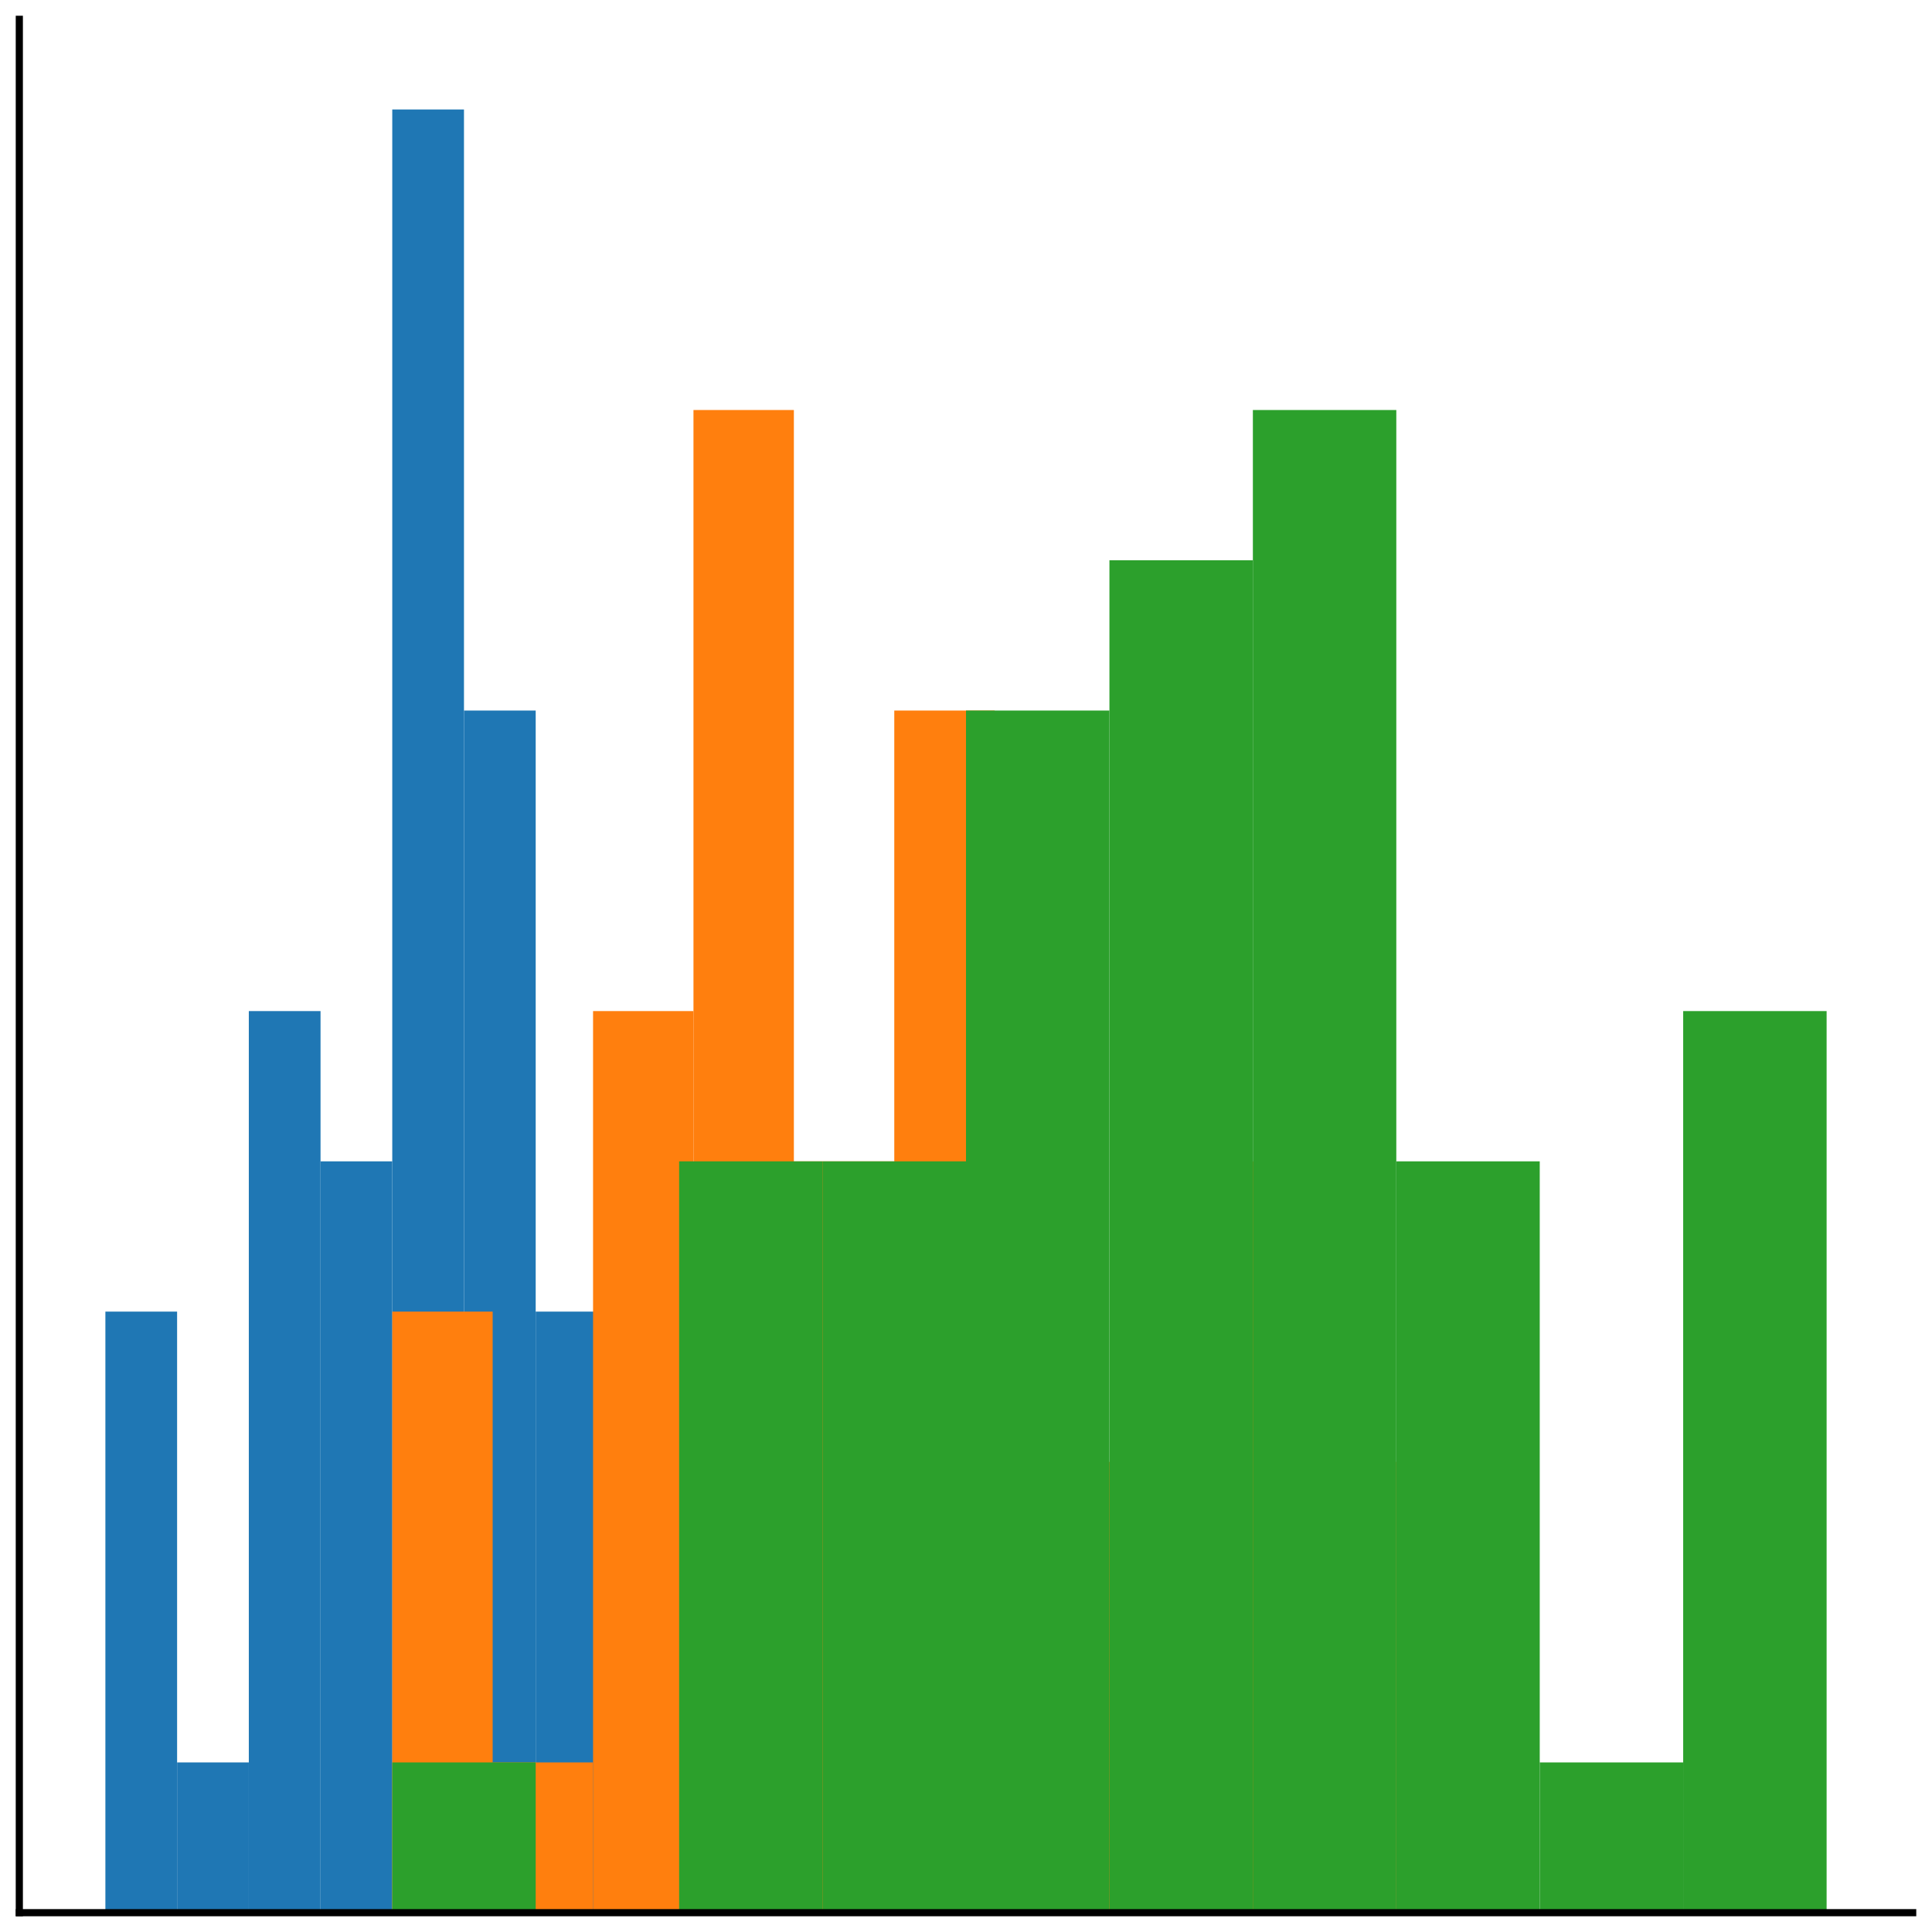
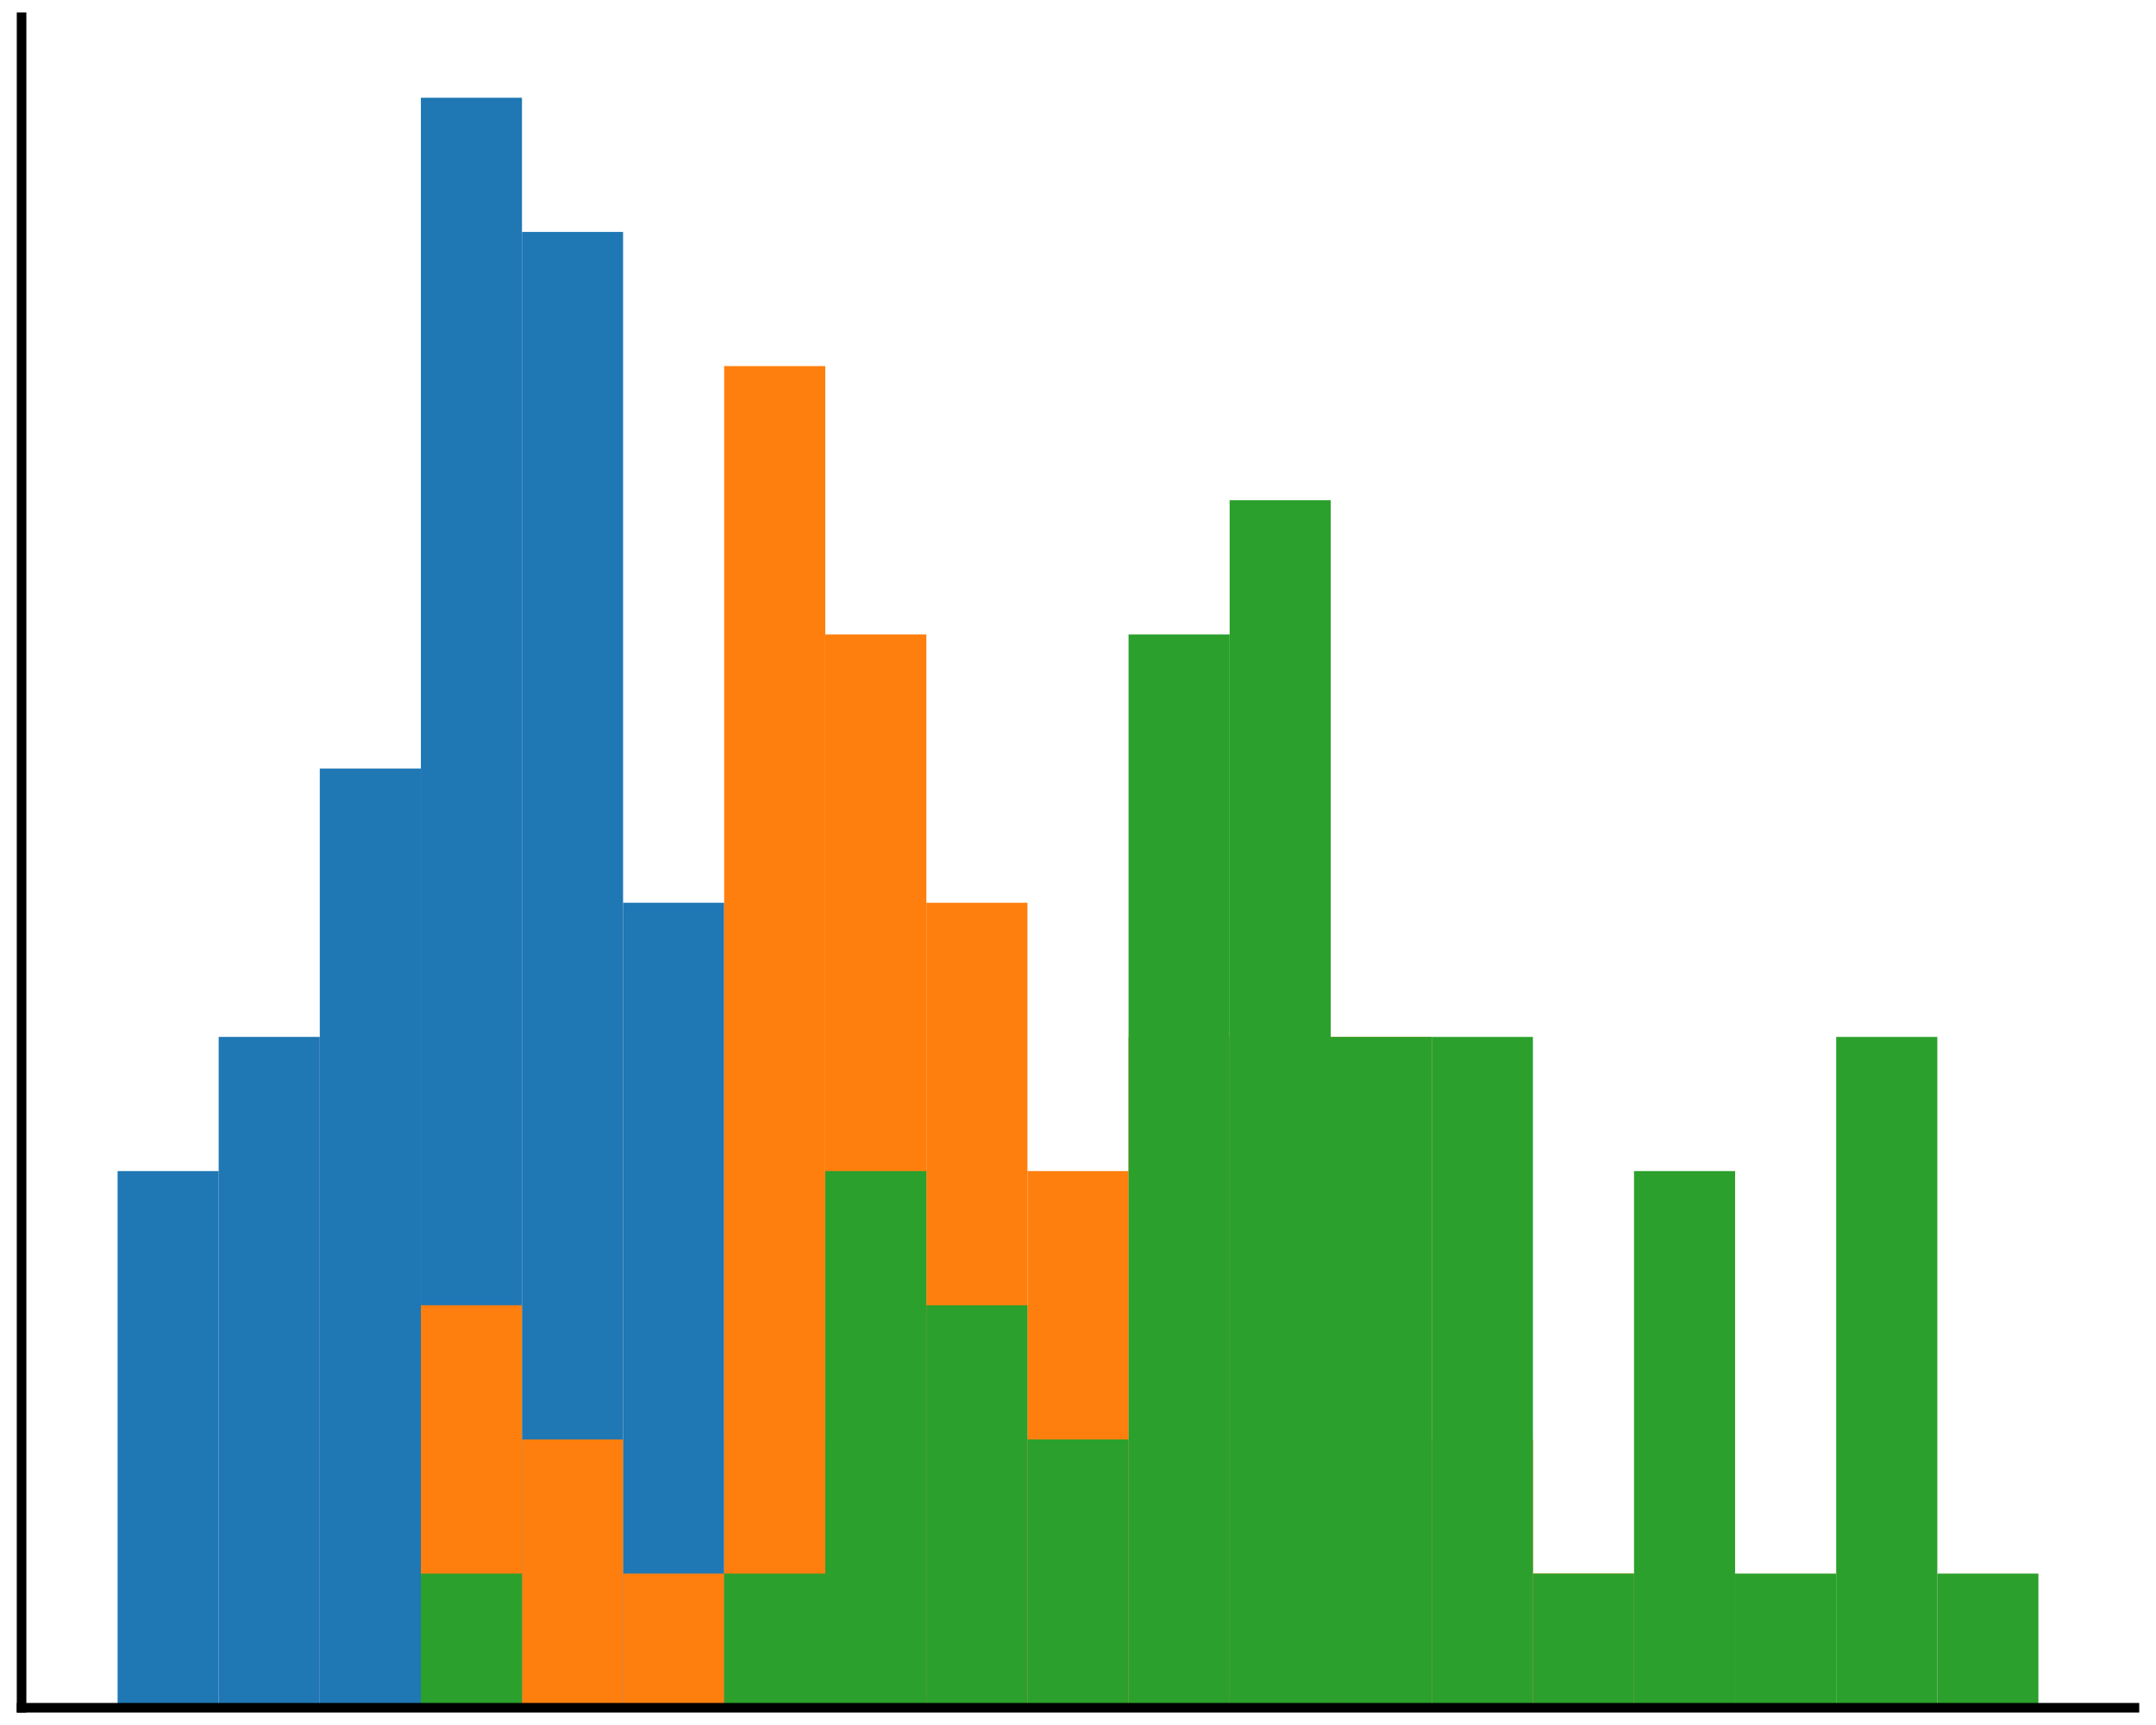
- <svg xmlns="http://www.w3.org/2000/svg" height="216pt" version="1.1" viewBox="0 0 216 216" width="216pt">
+ <svg xmlns="http://www.w3.org/2000/svg" height="144pt" version="1.1" viewBox="0 0 180 144" width="180pt">
  <defs>
    <style type="text/css">
*{stroke-linecap:butt;stroke-linejoin:round;}
  </style>
  </defs>
  <g id="figure_1">
    <g id="patch_1">
-       <path d="M 0 216  L 216 216  L 216 0  L 0 0  z " style="fill:#ffffff;" />
+       <path d="M 0 144  L 180 144  L 180 0  L 0 0  z " style="fill:#ffffff;" />
    </g>
    <g id="axes_1">
      <g id="patch_2">
-         <path d="M 2.16 213.84  L 213.84 213.84  L 213.84 2.16  L 2.16 2.16  z " style="fill:none;" />
+         <path d="M 1.8 142.56  L 178.2 142.56  L 178.2 1.44  L 1.8 1.44  z " style="fill:none;" />
      </g>
      <g id="patch_3">
-         <path clip-path="url(#p9d69824faa)" d="M 11.782 213.84  L 19.8 213.84  L 19.8 146.64  L 11.782 146.64  z " style="fill:#1f77b4;" />
+         <path clip-path="url(#p2ca6c2a5fa)" d="M 9.818 142.56  L 18.258 142.56  L 18.258 97.76  L 9.818 97.76  z " style="fill:#1f77b4;" />
      </g>
      <g id="patch_4">
-         <path clip-path="url(#p9d69824faa)" d="M 19.8 213.84  L 27.818 213.84  L 27.818 197.04  L 19.8 197.04  z " style="fill:#1f77b4;" />
+         <path clip-path="url(#p2ca6c2a5fa)" d="M 18.258 142.56  L 26.699 142.56  L 26.699 86.56  L 18.258 86.56  z " style="fill:#1f77b4;" />
      </g>
      <g id="patch_5">
-         <path clip-path="url(#p9d69824faa)" d="M 27.818 213.84  L 35.836 213.84  L 35.836 113.04  L 27.818 113.04  z " style="fill:#1f77b4;" />
+         <path clip-path="url(#p2ca6c2a5fa)" d="M 26.699 142.56  L 35.139 142.56  L 35.139 64.16  L 26.699 64.16  z " style="fill:#1f77b4;" />
      </g>
      <g id="patch_6">
-         <path clip-path="url(#p9d69824faa)" d="M 35.836 213.84  L 43.855 213.84  L 43.855 129.84  L 35.836 129.84  z " style="fill:#1f77b4;" />
+         <path clip-path="url(#p2ca6c2a5fa)" d="M 35.139 142.56  L 43.579 142.56  L 43.579 8.16  L 35.139 8.16  z " style="fill:#1f77b4;" />
      </g>
      <g id="patch_7">
-         <path clip-path="url(#p9d69824faa)" d="M 43.855 213.84  L 51.873 213.84  L 51.873 12.24  L 43.855 12.24  z " style="fill:#1f77b4;" />
+         <path clip-path="url(#p2ca6c2a5fa)" d="M 43.579 142.56  L 52.019 142.56  L 52.019 19.36  L 43.579 19.36  z " style="fill:#1f77b4;" />
      </g>
      <g id="patch_8">
-         <path clip-path="url(#p9d69824faa)" d="M 51.873 213.84  L 59.891 213.84  L 59.891 79.44  L 51.873 79.44  z " style="fill:#1f77b4;" />
+         <path clip-path="url(#p2ca6c2a5fa)" d="M 52.019 142.56  L 60.459 142.56  L 60.459 75.36  L 52.019 75.36  z " style="fill:#1f77b4;" />
      </g>
      <g id="patch_9">
-         <path clip-path="url(#p9d69824faa)" d="M 59.891 213.84  L 67.909 213.84  L 67.909 146.64  L 59.891 146.64  z " style="fill:#1f77b4;" />
+         <path clip-path="url(#p2ca6c2a5fa)" d="M 60.459 142.56  L 68.9 142.56  L 68.9 120.16  L 60.459 120.16  z " style="fill:#1f77b4;" />
      </g>
      <g id="patch_10">
-         <path clip-path="url(#p9d69824faa)" d="M 67.909 213.84  L 75.927 213.84  L 75.927 129.84  L 67.909 129.84  z " style="fill:#1f77b4;" />
+         <path clip-path="url(#p2ca6c2a5fa)" d="M 68.9 142.56  L 77.34 142.56  L 77.34 108.96  L 68.9 108.96  z " style="fill:#1f77b4;" />
      </g>
      <g id="patch_11">
-         <path clip-path="url(#p9d69824faa)" d="M 75.927 213.84  L 83.945 213.84  L 83.945 180.24  L 75.927 180.24  z " style="fill:#1f77b4;" />
+         <path clip-path="url(#p2ca6c2a5fa)" d="M 77.34 142.56  L 85.78 142.56  L 85.78 142.56  L 77.34 142.56  z " style="fill:#1f77b4;" />
      </g>
      <g id="patch_12">
-         <path clip-path="url(#p9d69824faa)" d="M 83.945 213.84  L 91.964 213.84  L 91.964 163.44  L 83.945 163.44  z " style="fill:#1f77b4;" />
+         <path clip-path="url(#p2ca6c2a5fa)" d="M 85.78 142.56  L 94.22 142.56  L 94.22 142.56  L 85.78 142.56  z " style="fill:#1f77b4;" />
      </g>
      <g id="patch_13">
-         <path clip-path="url(#p9d69824faa)" d="M 43.855 213.84  L 55.08 213.84  L 55.08 146.64  L 43.855 146.64  z " style="fill:#ff7f0e;" />
+         <path clip-path="url(#p2ca6c2a5fa)" d="M 94.22 142.56  L 102.66 142.56  L 102.66 142.56  L 94.22 142.56  z " style="fill:#1f77b4;" />
      </g>
      <g id="patch_14">
-         <path clip-path="url(#p9d69824faa)" d="M 55.08 213.84  L 66.305 213.84  L 66.305 197.04  L 55.08 197.04  z " style="fill:#ff7f0e;" />
+         <path clip-path="url(#p2ca6c2a5fa)" d="M 102.66 142.56  L 111.1 142.56  L 111.1 142.56  L 102.66 142.56  z " style="fill:#1f77b4;" />
      </g>
      <g id="patch_15">
-         <path clip-path="url(#p9d69824faa)" d="M 66.305 213.84  L 77.531 213.84  L 77.531 113.04  L 66.305 113.04  z " style="fill:#ff7f0e;" />
+         <path clip-path="url(#p2ca6c2a5fa)" d="M 111.1 142.56  L 119.541 142.56  L 119.541 142.56  L 111.1 142.56  z " style="fill:#1f77b4;" />
      </g>
      <g id="patch_16">
-         <path clip-path="url(#p9d69824faa)" d="M 77.531 213.84  L 88.756 213.84  L 88.756 45.84  L 77.531 45.84  z " style="fill:#ff7f0e;" />
+         <path clip-path="url(#p2ca6c2a5fa)" d="M 119.541 142.56  L 127.981 142.56  L 127.981 142.56  L 119.541 142.56  z " style="fill:#1f77b4;" />
      </g>
      <g id="patch_17">
-         <path clip-path="url(#p9d69824faa)" d="M 88.756 213.84  L 99.982 213.84  L 99.982 129.84  L 88.756 129.84  z " style="fill:#ff7f0e;" />
+         <path clip-path="url(#p2ca6c2a5fa)" d="M 127.981 142.56  L 136.421 142.56  L 136.421 142.56  L 127.981 142.56  z " style="fill:#1f77b4;" />
      </g>
      <g id="patch_18">
-         <path clip-path="url(#p9d69824faa)" d="M 99.982 213.84  L 111.207 213.84  L 111.207 79.44  L 99.982 79.44  z " style="fill:#ff7f0e;" />
+         <path clip-path="url(#p2ca6c2a5fa)" d="M 136.421 142.56  L 144.861 142.56  L 144.861 142.56  L 136.421 142.56  z " style="fill:#1f77b4;" />
      </g>
      <g id="patch_19">
-         <path clip-path="url(#p9d69824faa)" d="M 111.207 213.84  L 122.433 213.84  L 122.433 129.84  L 111.207 129.84  z " style="fill:#ff7f0e;" />
+         <path clip-path="url(#p2ca6c2a5fa)" d="M 144.861 142.56  L 153.301 142.56  L 153.301 142.56  L 144.861 142.56  z " style="fill:#1f77b4;" />
      </g>
      <g id="patch_20">
-         <path clip-path="url(#p9d69824faa)" d="M 122.433 213.84  L 133.658 213.84  L 133.658 163.44  L 122.433 163.44  z " style="fill:#ff7f0e;" />
+         <path clip-path="url(#p2ca6c2a5fa)" d="M 153.301 142.56  L 161.742 142.56  L 161.742 142.56  L 153.301 142.56  z " style="fill:#1f77b4;" />
      </g>
      <g id="patch_21">
-         <path clip-path="url(#p9d69824faa)" d="M 133.658 213.84  L 144.884 213.84  L 144.884 129.84  L 133.658 129.84  z " style="fill:#ff7f0e;" />
+         <path clip-path="url(#p2ca6c2a5fa)" d="M 161.742 142.56  L 170.182 142.56  L 170.182 142.56  L 161.742 142.56  z " style="fill:#1f77b4;" />
      </g>
      <g id="patch_22">
-         <path clip-path="url(#p9d69824faa)" d="M 144.884 213.84  L 156.109 213.84  L 156.109 163.44  L 144.884 163.44  z " style="fill:#ff7f0e;" />
+         <path clip-path="url(#p2ca6c2a5fa)" d="M 9.818 142.56  L 18.258 142.56  L 18.258 142.56  L 9.818 142.56  z " style="fill:#ff7f0e;" />
      </g>
      <g id="patch_23">
-         <path clip-path="url(#p9d69824faa)" d="M 43.855 213.84  L 59.891 213.84  L 59.891 197.04  L 43.855 197.04  z " style="fill:#2ca02c;" />
+         <path clip-path="url(#p2ca6c2a5fa)" d="M 18.258 142.56  L 26.699 142.56  L 26.699 142.56  L 18.258 142.56  z " style="fill:#ff7f0e;" />
      </g>
      <g id="patch_24">
-         <path clip-path="url(#p9d69824faa)" d="M 59.891 213.84  L 75.927 213.84  L 75.927 213.84  L 59.891 213.84  z " style="fill:#2ca02c;" />
+         <path clip-path="url(#p2ca6c2a5fa)" d="M 26.699 142.56  L 35.139 142.56  L 35.139 142.56  L 26.699 142.56  z " style="fill:#ff7f0e;" />
      </g>
      <g id="patch_25">
-         <path clip-path="url(#p9d69824faa)" d="M 75.927 213.84  L 91.964 213.84  L 91.964 129.84  L 75.927 129.84  z " style="fill:#2ca02c;" />
+         <path clip-path="url(#p2ca6c2a5fa)" d="M 35.139 142.56  L 43.579 142.56  L 43.579 108.96  L 35.139 108.96  z " style="fill:#ff7f0e;" />
      </g>
      <g id="patch_26">
-         <path clip-path="url(#p9d69824faa)" d="M 91.964 213.84  L 108 213.84  L 108 129.84  L 91.964 129.84  z " style="fill:#2ca02c;" />
+         <path clip-path="url(#p2ca6c2a5fa)" d="M 43.579 142.56  L 52.019 142.56  L 52.019 120.16  L 43.579 120.16  z " style="fill:#ff7f0e;" />
      </g>
      <g id="patch_27">
-         <path clip-path="url(#p9d69824faa)" d="M 108 213.84  L 124.036 213.84  L 124.036 79.44  L 108 79.44  z " style="fill:#2ca02c;" />
+         <path clip-path="url(#p2ca6c2a5fa)" d="M 52.019 142.56  L 60.459 142.56  L 60.459 131.36  L 52.019 131.36  z " style="fill:#ff7f0e;" />
      </g>
      <g id="patch_28">
-         <path clip-path="url(#p9d69824faa)" d="M 124.036 213.84  L 140.073 213.84  L 140.073 62.64  L 124.036 62.64  z " style="fill:#2ca02c;" />
+         <path clip-path="url(#p2ca6c2a5fa)" d="M 60.459 142.56  L 68.9 142.56  L 68.9 30.56  L 60.459 30.56  z " style="fill:#ff7f0e;" />
      </g>
      <g id="patch_29">
-         <path clip-path="url(#p9d69824faa)" d="M 140.073 213.84  L 156.109 213.84  L 156.109 45.84  L 140.073 45.84  z " style="fill:#2ca02c;" />
+         <path clip-path="url(#p2ca6c2a5fa)" d="M 68.9 142.56  L 77.34 142.56  L 77.34 52.96  L 68.9 52.96  z " style="fill:#ff7f0e;" />
      </g>
      <g id="patch_30">
-         <path clip-path="url(#p9d69824faa)" d="M 156.109 213.84  L 172.145 213.84  L 172.145 129.84  L 156.109 129.84  z " style="fill:#2ca02c;" />
+         <path clip-path="url(#p2ca6c2a5fa)" d="M 77.34 142.56  L 85.78 142.56  L 85.78 75.36  L 77.34 75.36  z " style="fill:#ff7f0e;" />
      </g>
      <g id="patch_31">
-         <path clip-path="url(#p9d69824faa)" d="M 172.145 213.84  L 188.182 213.84  L 188.182 197.04  L 172.145 197.04  z " style="fill:#2ca02c;" />
+         <path clip-path="url(#p2ca6c2a5fa)" d="M 85.78 142.56  L 94.22 142.56  L 94.22 97.76  L 85.78 97.76  z " style="fill:#ff7f0e;" />
      </g>
      <g id="patch_32">
-         <path clip-path="url(#p9d69824faa)" d="M 188.182 213.84  L 204.218 213.84  L 204.218 113.04  L 188.182 113.04  z " style="fill:#2ca02c;" />
+         <path clip-path="url(#p2ca6c2a5fa)" d="M 94.22 142.56  L 102.66 142.56  L 102.66 86.56  L 94.22 86.56  z " style="fill:#ff7f0e;" />
+       </g>
+       <g id="patch_33">
+         <path clip-path="url(#p2ca6c2a5fa)" d="M 102.66 142.56  L 111.1 142.56  L 111.1 108.96  L 102.66 108.96  z " style="fill:#ff7f0e;" />
+       </g>
+       <g id="patch_34">
+         <path clip-path="url(#p2ca6c2a5fa)" d="M 111.1 142.56  L 119.541 142.56  L 119.541 86.56  L 111.1 86.56  z " style="fill:#ff7f0e;" />
+       </g>
+       <g id="patch_35">
+         <path clip-path="url(#p2ca6c2a5fa)" d="M 119.541 142.56  L 127.981 142.56  L 127.981 120.16  L 119.541 120.16  z " style="fill:#ff7f0e;" />
+       </g>
+       <g id="patch_36">
+         <path clip-path="url(#p2ca6c2a5fa)" d="M 127.981 142.56  L 136.421 142.56  L 136.421 131.36  L 127.981 131.36  z " style="fill:#ff7f0e;" />
+       </g>
+       <g id="patch_37">
+         <path clip-path="url(#p2ca6c2a5fa)" d="M 136.421 142.56  L 144.861 142.56  L 144.861 142.56  L 136.421 142.56  z " style="fill:#ff7f0e;" />
+       </g>
+       <g id="patch_38">
+         <path clip-path="url(#p2ca6c2a5fa)" d="M 144.861 142.56  L 153.301 142.56  L 153.301 142.56  L 144.861 142.56  z " style="fill:#ff7f0e;" />
+       </g>
+       <g id="patch_39">
+         <path clip-path="url(#p2ca6c2a5fa)" d="M 153.301 142.56  L 161.742 142.56  L 161.742 142.56  L 153.301 142.56  z " style="fill:#ff7f0e;" />
+       </g>
+       <g id="patch_40">
+         <path clip-path="url(#p2ca6c2a5fa)" d="M 161.742 142.56  L 170.182 142.56  L 170.182 142.56  L 161.742 142.56  z " style="fill:#ff7f0e;" />
+       </g>
+       <g id="patch_41">
+         <path clip-path="url(#p2ca6c2a5fa)" d="M 9.818 142.56  L 18.258 142.56  L 18.258 142.56  L 9.818 142.56  z " style="fill:#2ca02c;" />
+       </g>
+       <g id="patch_42">
+         <path clip-path="url(#p2ca6c2a5fa)" d="M 18.258 142.56  L 26.699 142.56  L 26.699 142.56  L 18.258 142.56  z " style="fill:#2ca02c;" />
+       </g>
+       <g id="patch_43">
+         <path clip-path="url(#p2ca6c2a5fa)" d="M 26.699 142.56  L 35.139 142.56  L 35.139 142.56  L 26.699 142.56  z " style="fill:#2ca02c;" />
+       </g>
+       <g id="patch_44">
+         <path clip-path="url(#p2ca6c2a5fa)" d="M 35.139 142.56  L 43.579 142.56  L 43.579 131.36  L 35.139 131.36  z " style="fill:#2ca02c;" />
+       </g>
+       <g id="patch_45">
+         <path clip-path="url(#p2ca6c2a5fa)" d="M 43.579 142.56  L 52.019 142.56  L 52.019 142.56  L 43.579 142.56  z " style="fill:#2ca02c;" />
+       </g>
+       <g id="patch_46">
+         <path clip-path="url(#p2ca6c2a5fa)" d="M 52.019 142.56  L 60.459 142.56  L 60.459 142.56  L 52.019 142.56  z " style="fill:#2ca02c;" />
+       </g>
+       <g id="patch_47">
+         <path clip-path="url(#p2ca6c2a5fa)" d="M 60.459 142.56  L 68.9 142.56  L 68.9 131.36  L 60.459 131.36  z " style="fill:#2ca02c;" />
+       </g>
+       <g id="patch_48">
+         <path clip-path="url(#p2ca6c2a5fa)" d="M 68.9 142.56  L 77.34 142.56  L 77.34 97.76  L 68.9 97.76  z " style="fill:#2ca02c;" />
+       </g>
+       <g id="patch_49">
+         <path clip-path="url(#p2ca6c2a5fa)" d="M 77.34 142.56  L 85.78 142.56  L 85.78 108.96  L 77.34 108.96  z " style="fill:#2ca02c;" />
+       </g>
+       <g id="patch_50">
+         <path clip-path="url(#p2ca6c2a5fa)" d="M 85.78 142.56  L 94.22 142.56  L 94.22 120.16  L 85.78 120.16  z " style="fill:#2ca02c;" />
+       </g>
+       <g id="patch_51">
+         <path clip-path="url(#p2ca6c2a5fa)" d="M 94.22 142.56  L 102.66 142.56  L 102.66 52.96  L 94.22 52.96  z " style="fill:#2ca02c;" />
+       </g>
+       <g id="patch_52">
+         <path clip-path="url(#p2ca6c2a5fa)" d="M 102.66 142.56  L 111.1 142.56  L 111.1 41.76  L 102.66 41.76  z " style="fill:#2ca02c;" />
+       </g>
+       <g id="patch_53">
+         <path clip-path="url(#p2ca6c2a5fa)" d="M 111.1 142.56  L 119.541 142.56  L 119.541 86.56  L 111.1 86.56  z " style="fill:#2ca02c;" />
+       </g>
+       <g id="patch_54">
+         <path clip-path="url(#p2ca6c2a5fa)" d="M 119.541 142.56  L 127.981 142.56  L 127.981 86.56  L 119.541 86.56  z " style="fill:#2ca02c;" />
+       </g>
+       <g id="patch_55">
+         <path clip-path="url(#p2ca6c2a5fa)" d="M 127.981 142.56  L 136.421 142.56  L 136.421 131.36  L 127.981 131.36  z " style="fill:#2ca02c;" />
+       </g>
+       <g id="patch_56">
+         <path clip-path="url(#p2ca6c2a5fa)" d="M 136.421 142.56  L 144.861 142.56  L 144.861 97.76  L 136.421 97.76  z " style="fill:#2ca02c;" />
+       </g>
+       <g id="patch_57">
+         <path clip-path="url(#p2ca6c2a5fa)" d="M 144.861 142.56  L 153.301 142.56  L 153.301 131.36  L 144.861 131.36  z " style="fill:#2ca02c;" />
+       </g>
+       <g id="patch_58">
+         <path clip-path="url(#p2ca6c2a5fa)" d="M 153.301 142.56  L 161.742 142.56  L 161.742 86.56  L 153.301 86.56  z " style="fill:#2ca02c;" />
+       </g>
+       <g id="patch_59">
+         <path clip-path="url(#p2ca6c2a5fa)" d="M 161.742 142.56  L 170.182 142.56  L 170.182 131.36  L 161.742 131.36  z " style="fill:#2ca02c;" />
      </g>
      <g id="matplotlib.axis_1" />
      <g id="matplotlib.axis_2" />
-       <g id="patch_33">
-         <path d="M 2.16 213.84  L 2.16 2.16  " style="fill:none;stroke:#000000;stroke-linecap:square;stroke-linejoin:miter;stroke-width:0.8;" />
-       </g>
-       <g id="patch_34">
-         <path d="M 2.16 213.84  L 213.84 213.84  " style="fill:none;stroke:#000000;stroke-linecap:square;stroke-linejoin:miter;stroke-width:0.8;" />
+       <g id="patch_60">
+         <path d="M 1.8 142.56  L 1.8 1.44  " style="fill:none;stroke:#000000;stroke-linecap:square;stroke-linejoin:miter;stroke-width:0.8;" />
+       </g>
+       <g id="patch_61">
+         <path d="M 1.8 142.56  L 178.2 142.56  " style="fill:none;stroke:#000000;stroke-linecap:square;stroke-linejoin:miter;stroke-width:0.8;" />
      </g>
    </g>
  </g>
  <defs>
-     <clipPath id="p9d69824faa">
-       <rect height="211.68" width="211.68" x="2.16" y="2.16" />
+     <clipPath id="p2ca6c2a5fa">
+       <rect height="141.12" width="176.4" x="1.8" y="1.44" />
    </clipPath>
  </defs>
</svg>
